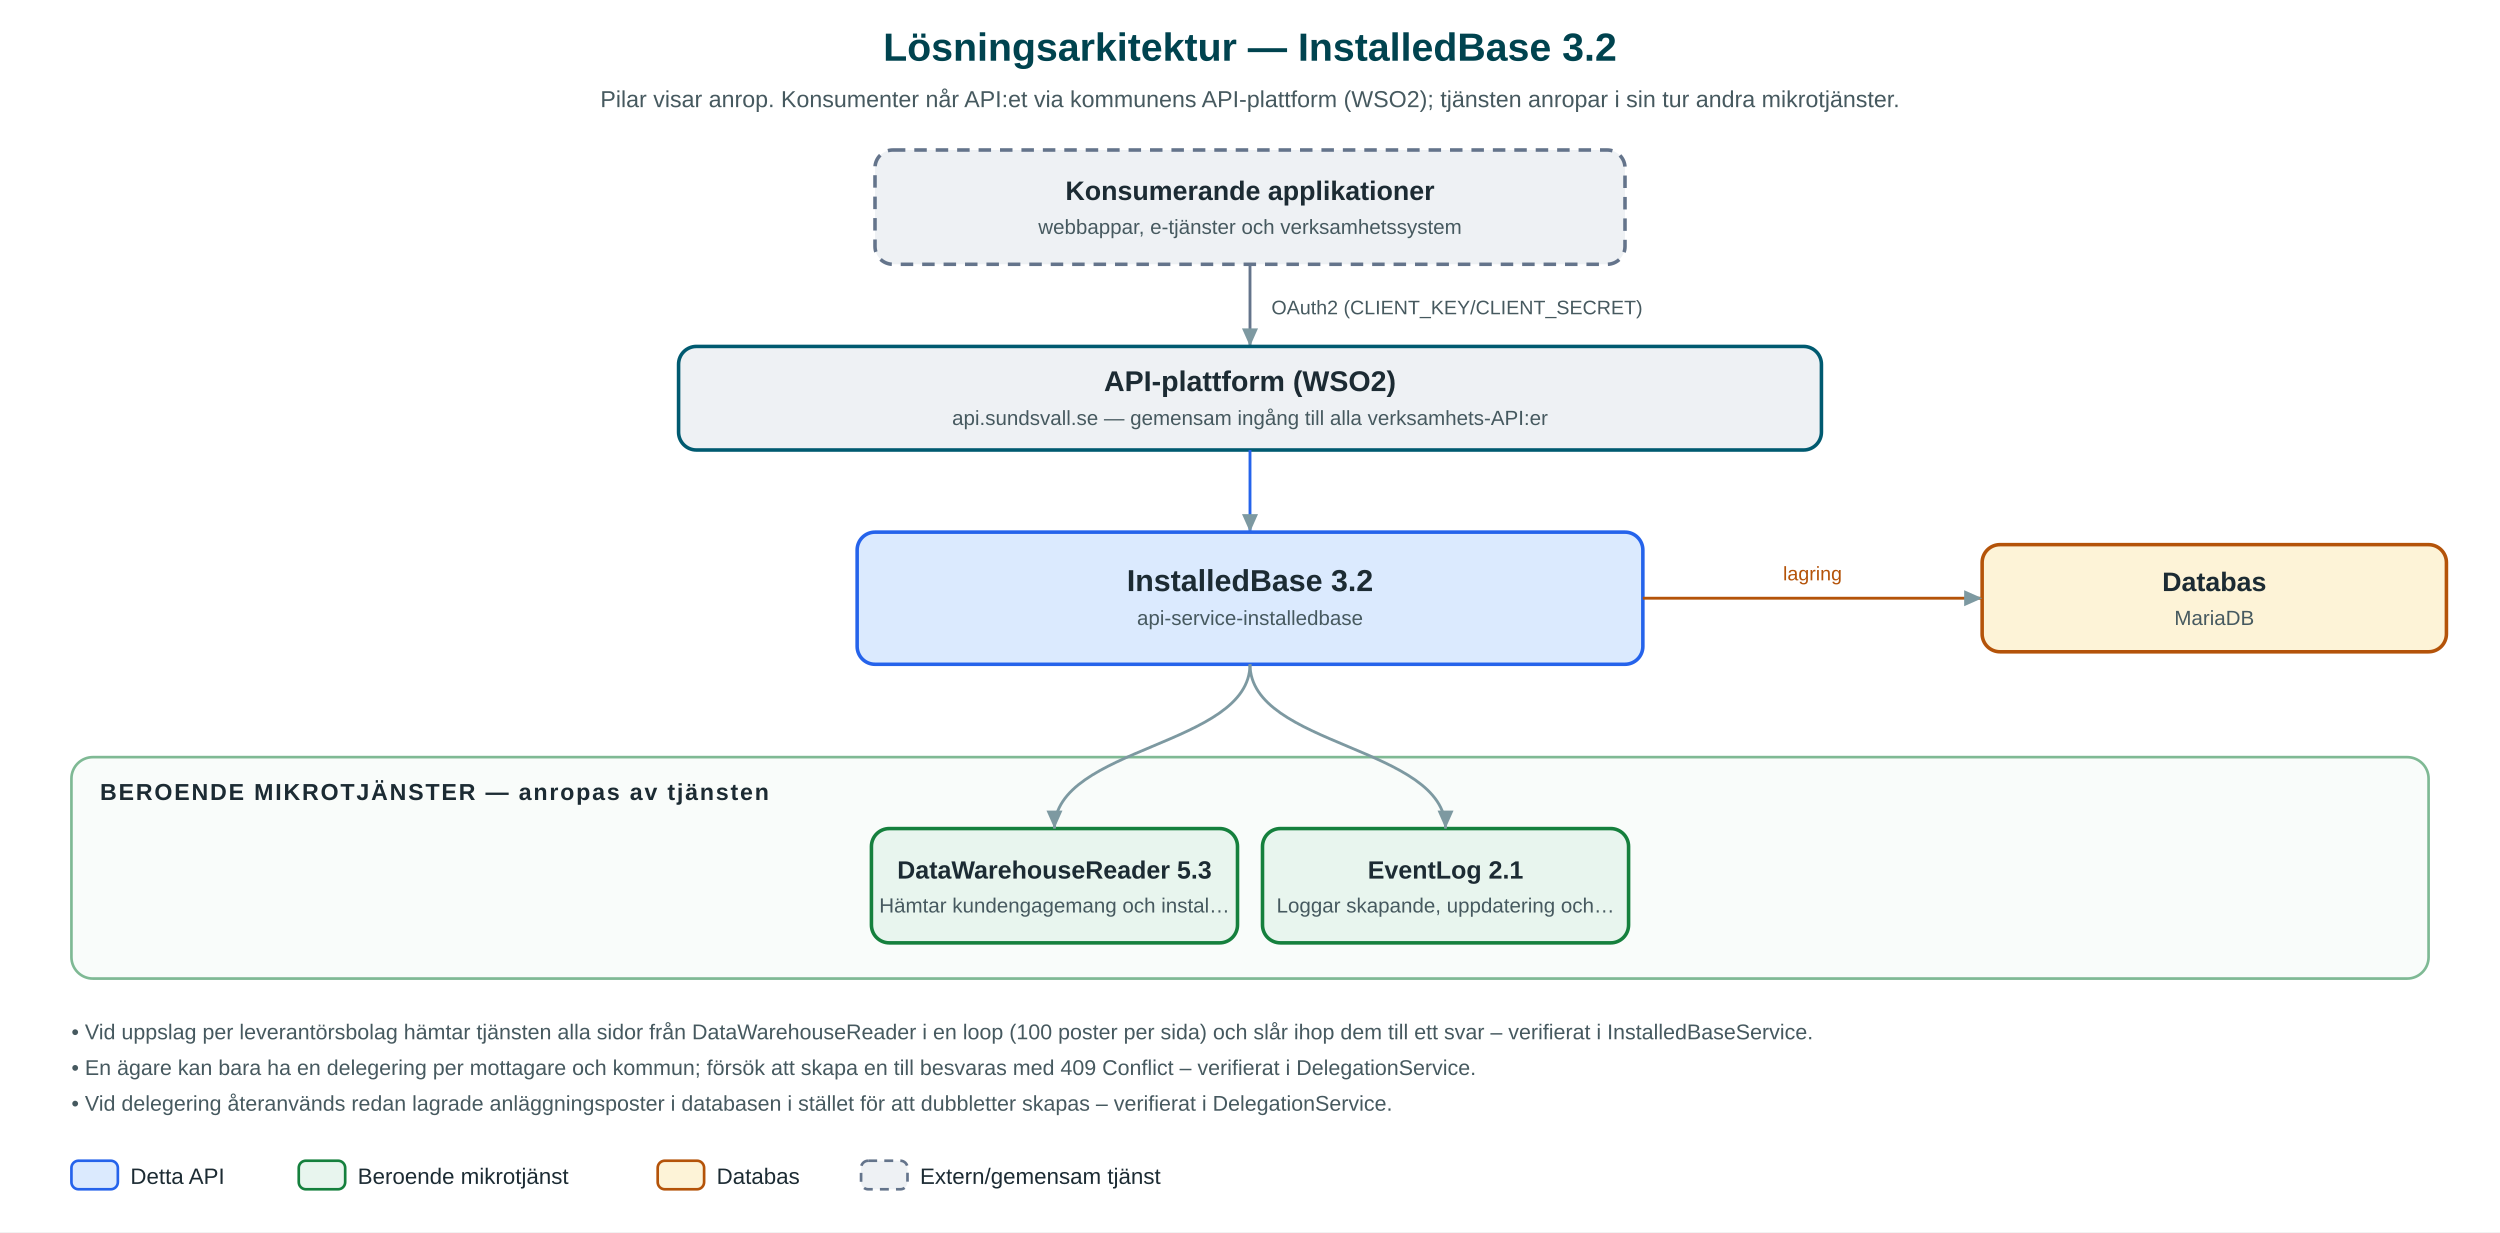
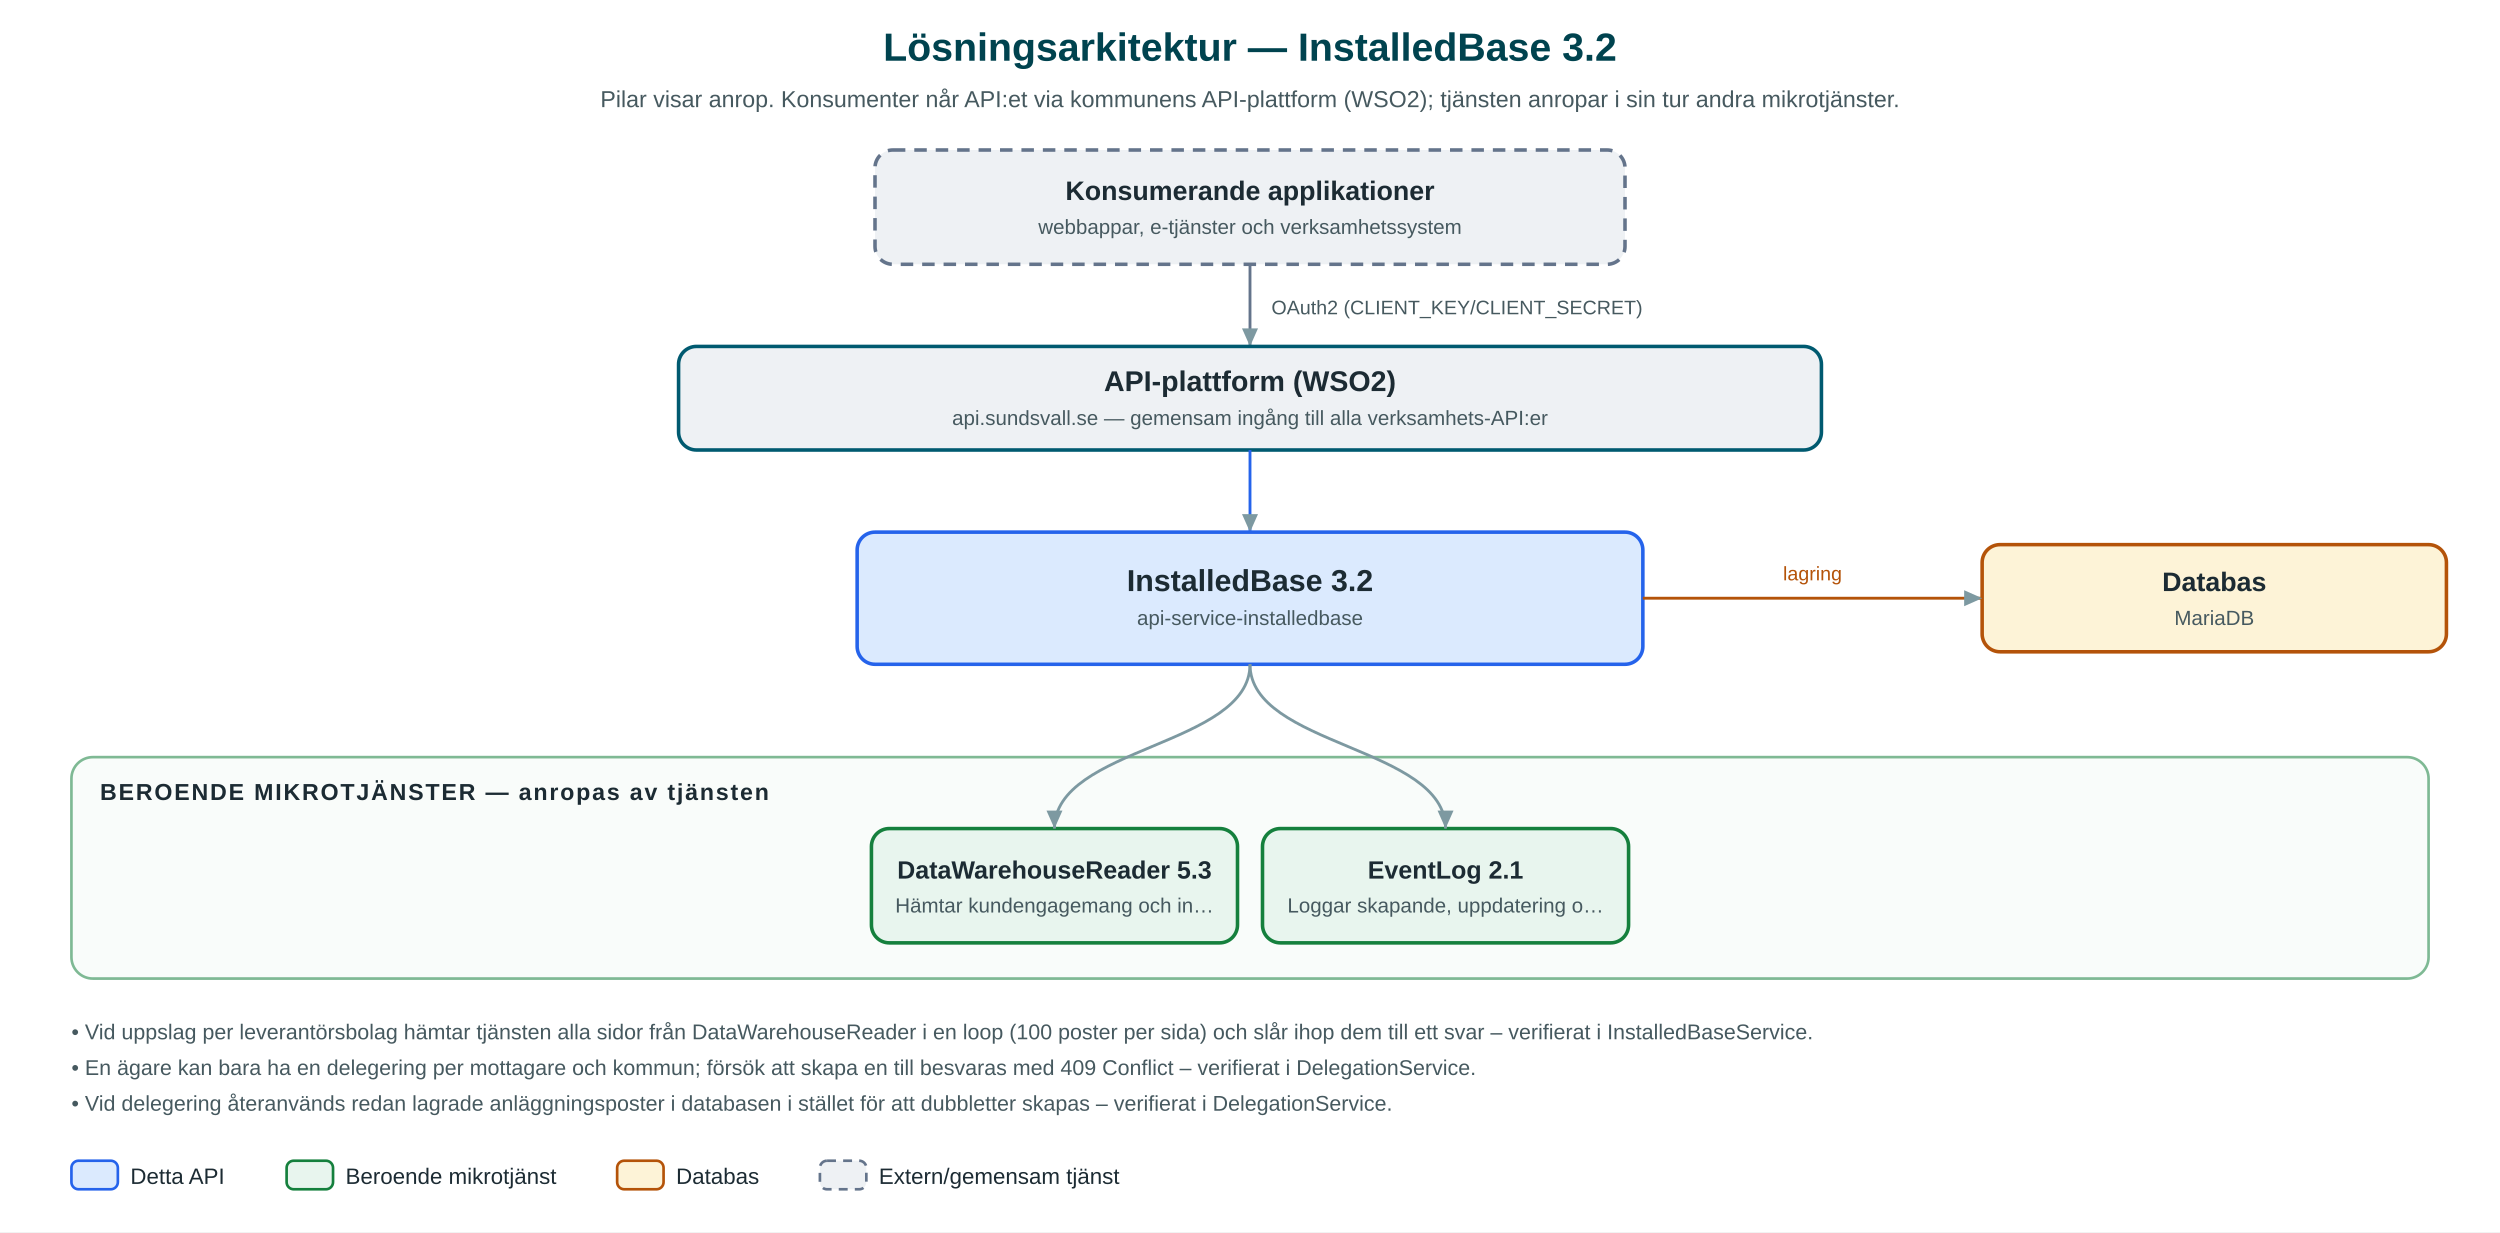
<svg xmlns="http://www.w3.org/2000/svg" viewBox="0 0 1400 690" font-family="Segoe UI, Helvetica Neue, Arial, sans-serif" role="img" aria-label="Arkitekturdiagram för InstalledBase 3.2">
  <defs>
    <marker id="arr" viewBox="0 0 10 10" refX="9" refY="5" markerWidth="7" markerHeight="7" orient="auto-start-reverse">
      <path d="M 0 1 L 9 5 L 0 9 z" fill="#7d99a1" />
    </marker>
  </defs>
  <rect width="1400" height="690" fill="#ffffff" />
  <text x="700.0" y="34" text-anchor="middle" font-size="22" font-weight="bold" fill="#00434f">Lösningsarkitektur — InstalledBase 3.2</text>
  <text x="700.0" y="60" text-anchor="middle" font-size="13" fill="#46595f">Pilar visar anrop. Konsumenter når API:et via kommunens API-plattform (WSO2); tjänsten anropar i sin tur andra mikrotjänster.</text>
  <rect x="490.0" y="84" rx="10" width="420" height="64" fill="#eef1f4" stroke="#64748b" stroke-width="2" stroke-dasharray="7,5" />
  <text x="700.0" y="112.0" text-anchor="middle" font-size="15" font-weight="bold" fill="#1c2b33">Konsumerande applikationer</text>
  <text x="700.0" y="131.0" text-anchor="middle" font-size="11.5" fill="#46595f">webbappar, e-tjänster och verksamhetssystem</text>
  <path d="M 700.0 148 L 700.0 194" fill="none" stroke="#64748b" stroke-width="1.6" marker-end="url(#arr)" />
  <text x="712.0" y="176" font-size="11" fill="#46595f">OAuth2 (CLIENT_KEY/CLIENT_SECRET)</text>
  <rect x="380.0" y="194" rx="10" width="640" height="58" fill="#eef1f4" stroke="#005a70" stroke-width="2" />
  <text x="700.0" y="219.0" text-anchor="middle" font-size="16" font-weight="bold" fill="#1c2b33">API-plattform (WSO2)</text>
  <text x="700.0" y="238.0" text-anchor="middle" font-size="11.5" fill="#46595f">api.sundsvall.se — gemensam ingång till alla verksamhets-API:er</text>
  <path d="M 700.0 252 L 700.0 298" fill="none" stroke="#2563eb" stroke-width="1.6" marker-end="url(#arr)" />
  <rect x="480.0" y="298" rx="10" width="440" height="74" fill="#dbeafe" stroke="#2563eb" stroke-width="2" />
  <text x="700.0" y="331.0" text-anchor="middle" font-size="17" font-weight="bold" fill="#1c2b33">InstalledBase 3.2</text>
  <text x="700.0" y="350.0" text-anchor="middle" font-size="11.5" fill="#46595f">api-service-installedbase</text>
  <rect x="1110" y="305" rx="10" width="260" height="60" fill="#fdf3d7" stroke="#b45309" stroke-width="2" />
  <text x="1240.0" y="331.0" text-anchor="middle" font-size="15" font-weight="bold" fill="#1c2b33">Databas</text>
  <text x="1240.0" y="350.0" text-anchor="middle" font-size="11.5" fill="#46595f">MariaDB</text>
  <path d="M 920.0 335.0 L 1110 335.0" fill="none" stroke="#b45309" stroke-width="1.6" marker-end="url(#arr)" />
  <text x="1015.0" y="325.0" text-anchor="middle" font-size="11" fill="#b45309">lagring</text>
  <rect x="40" y="424" rx="12" width="1320" height="124" fill="#f4faf6" stroke="#15803d" stroke-width="1.5" opacity="0.55" />
  <text x="56" y="448" font-size="13" font-weight="bold" letter-spacing="1" fill="#1c2b33">BEROENDE MIKROTJÄNSTER — anropas av tjänsten</text>
  <rect x="488.0" y="464" rx="10" width="205" height="64" fill="#e8f5ee" stroke="#15803d" stroke-width="2" />
  <text x="590.5" y="492.0" text-anchor="middle" font-size="14" font-weight="bold" fill="#1c2b33">DataWarehouseReader 5.3</text>
-   <text x="590.5" y="511.0" text-anchor="middle" font-size="11.5" fill="#46595f">Hämtar kundengagemang och instal…</text>
+   <text x="590.5" y="511.0" text-anchor="middle" font-size="11.5" fill="#46595f">Hämtar kundengagemang och in…</text>
  <path d="M 700.0 372 C 700.0 418.0, 590.5 418.0, 590.5 464" fill="none" stroke="#7d99a1" stroke-width="1.6" marker-end="url(#arr)" />
  <rect x="707.0" y="464" rx="10" width="205" height="64" fill="#e8f5ee" stroke="#15803d" stroke-width="2" />
  <text x="809.5" y="492.0" text-anchor="middle" font-size="14" font-weight="bold" fill="#1c2b33">EventLog 2.1</text>
-   <text x="809.5" y="511.0" text-anchor="middle" font-size="11.5" fill="#46595f">Loggar skapande, uppdatering och…</text>
+   <text x="809.5" y="511.0" text-anchor="middle" font-size="11.5" fill="#46595f">Loggar skapande, uppdatering o…</text>
  <path d="M 700.0 372 C 700.0 418.0, 809.5 418.0, 809.5 464" fill="none" stroke="#7d99a1" stroke-width="1.6" marker-end="url(#arr)" />
  <text x="40" y="582" font-size="12" fill="#46595f">• Vid uppslag per leverantörsbolag hämtar tjänsten alla sidor från DataWarehouseReader i en loop (100 poster per sida) och slår ihop dem till ett svar – verifierat i InstalledBaseService.</text>
  <text x="40" y="602" font-size="12" fill="#46595f">• En ägare kan bara ha en delegering per mottagare och kommun; försök att skapa en till besvaras med 409 Conflict – verifierat i DelegationService.</text>
  <text x="40" y="622" font-size="12" fill="#46595f">• Vid delegering återanvänds redan lagrade anläggningsposter i databasen i stället för att dubbletter skapas – verifierat i DelegationService.</text>
  <rect x="40" y="650" width="26" height="16" rx="4" fill="#dbeafe" stroke="#2563eb" stroke-width="1.5" />
  <text x="73" y="663" font-size="12.5" fill="#1c2b33">Detta API</text>
-   <rect x="167.3" y="650" width="26" height="16" rx="4" fill="#e8f5ee" stroke="#15803d" stroke-width="1.5" />
-   <text x="200.3" y="663" font-size="12.5" fill="#1c2b33">Beroende mikrotjänst</text>
-   <rect x="368.3" y="650" width="26" height="16" rx="4" fill="#fdf3d7" stroke="#b45309" stroke-width="1.5" />
-   <text x="401.3" y="663" font-size="12.5" fill="#1c2b33">Databas</text>
-   <rect x="482.2" y="650" width="26" height="16" rx="4" fill="#eef1f4" stroke="#64748b" stroke-width="1.5" stroke-dasharray="5,4" />
-   <text x="515.2" y="663" font-size="12.5" fill="#1c2b33">Extern/gemensam tjänst</text>
+   <rect x="160.5" y="650" width="26" height="16" rx="4" fill="#e8f5ee" stroke="#15803d" stroke-width="1.5" />
+   <text x="193.5" y="663" font-size="12.5" fill="#1c2b33">Beroende mikrotjänst</text>
+   <rect x="345.6" y="650" width="26" height="16" rx="4" fill="#fdf3d7" stroke="#b45309" stroke-width="1.5" />
+   <text x="378.6" y="663" font-size="12.5" fill="#1c2b33">Databas</text>
+   <rect x="459.15" y="650" width="26" height="16" rx="4" fill="#eef1f4" stroke="#64748b" stroke-width="1.5" stroke-dasharray="5,4" />
+   <text x="492.15" y="663" font-size="12.5" fill="#1c2b33">Extern/gemensam tjänst</text>
</svg>
